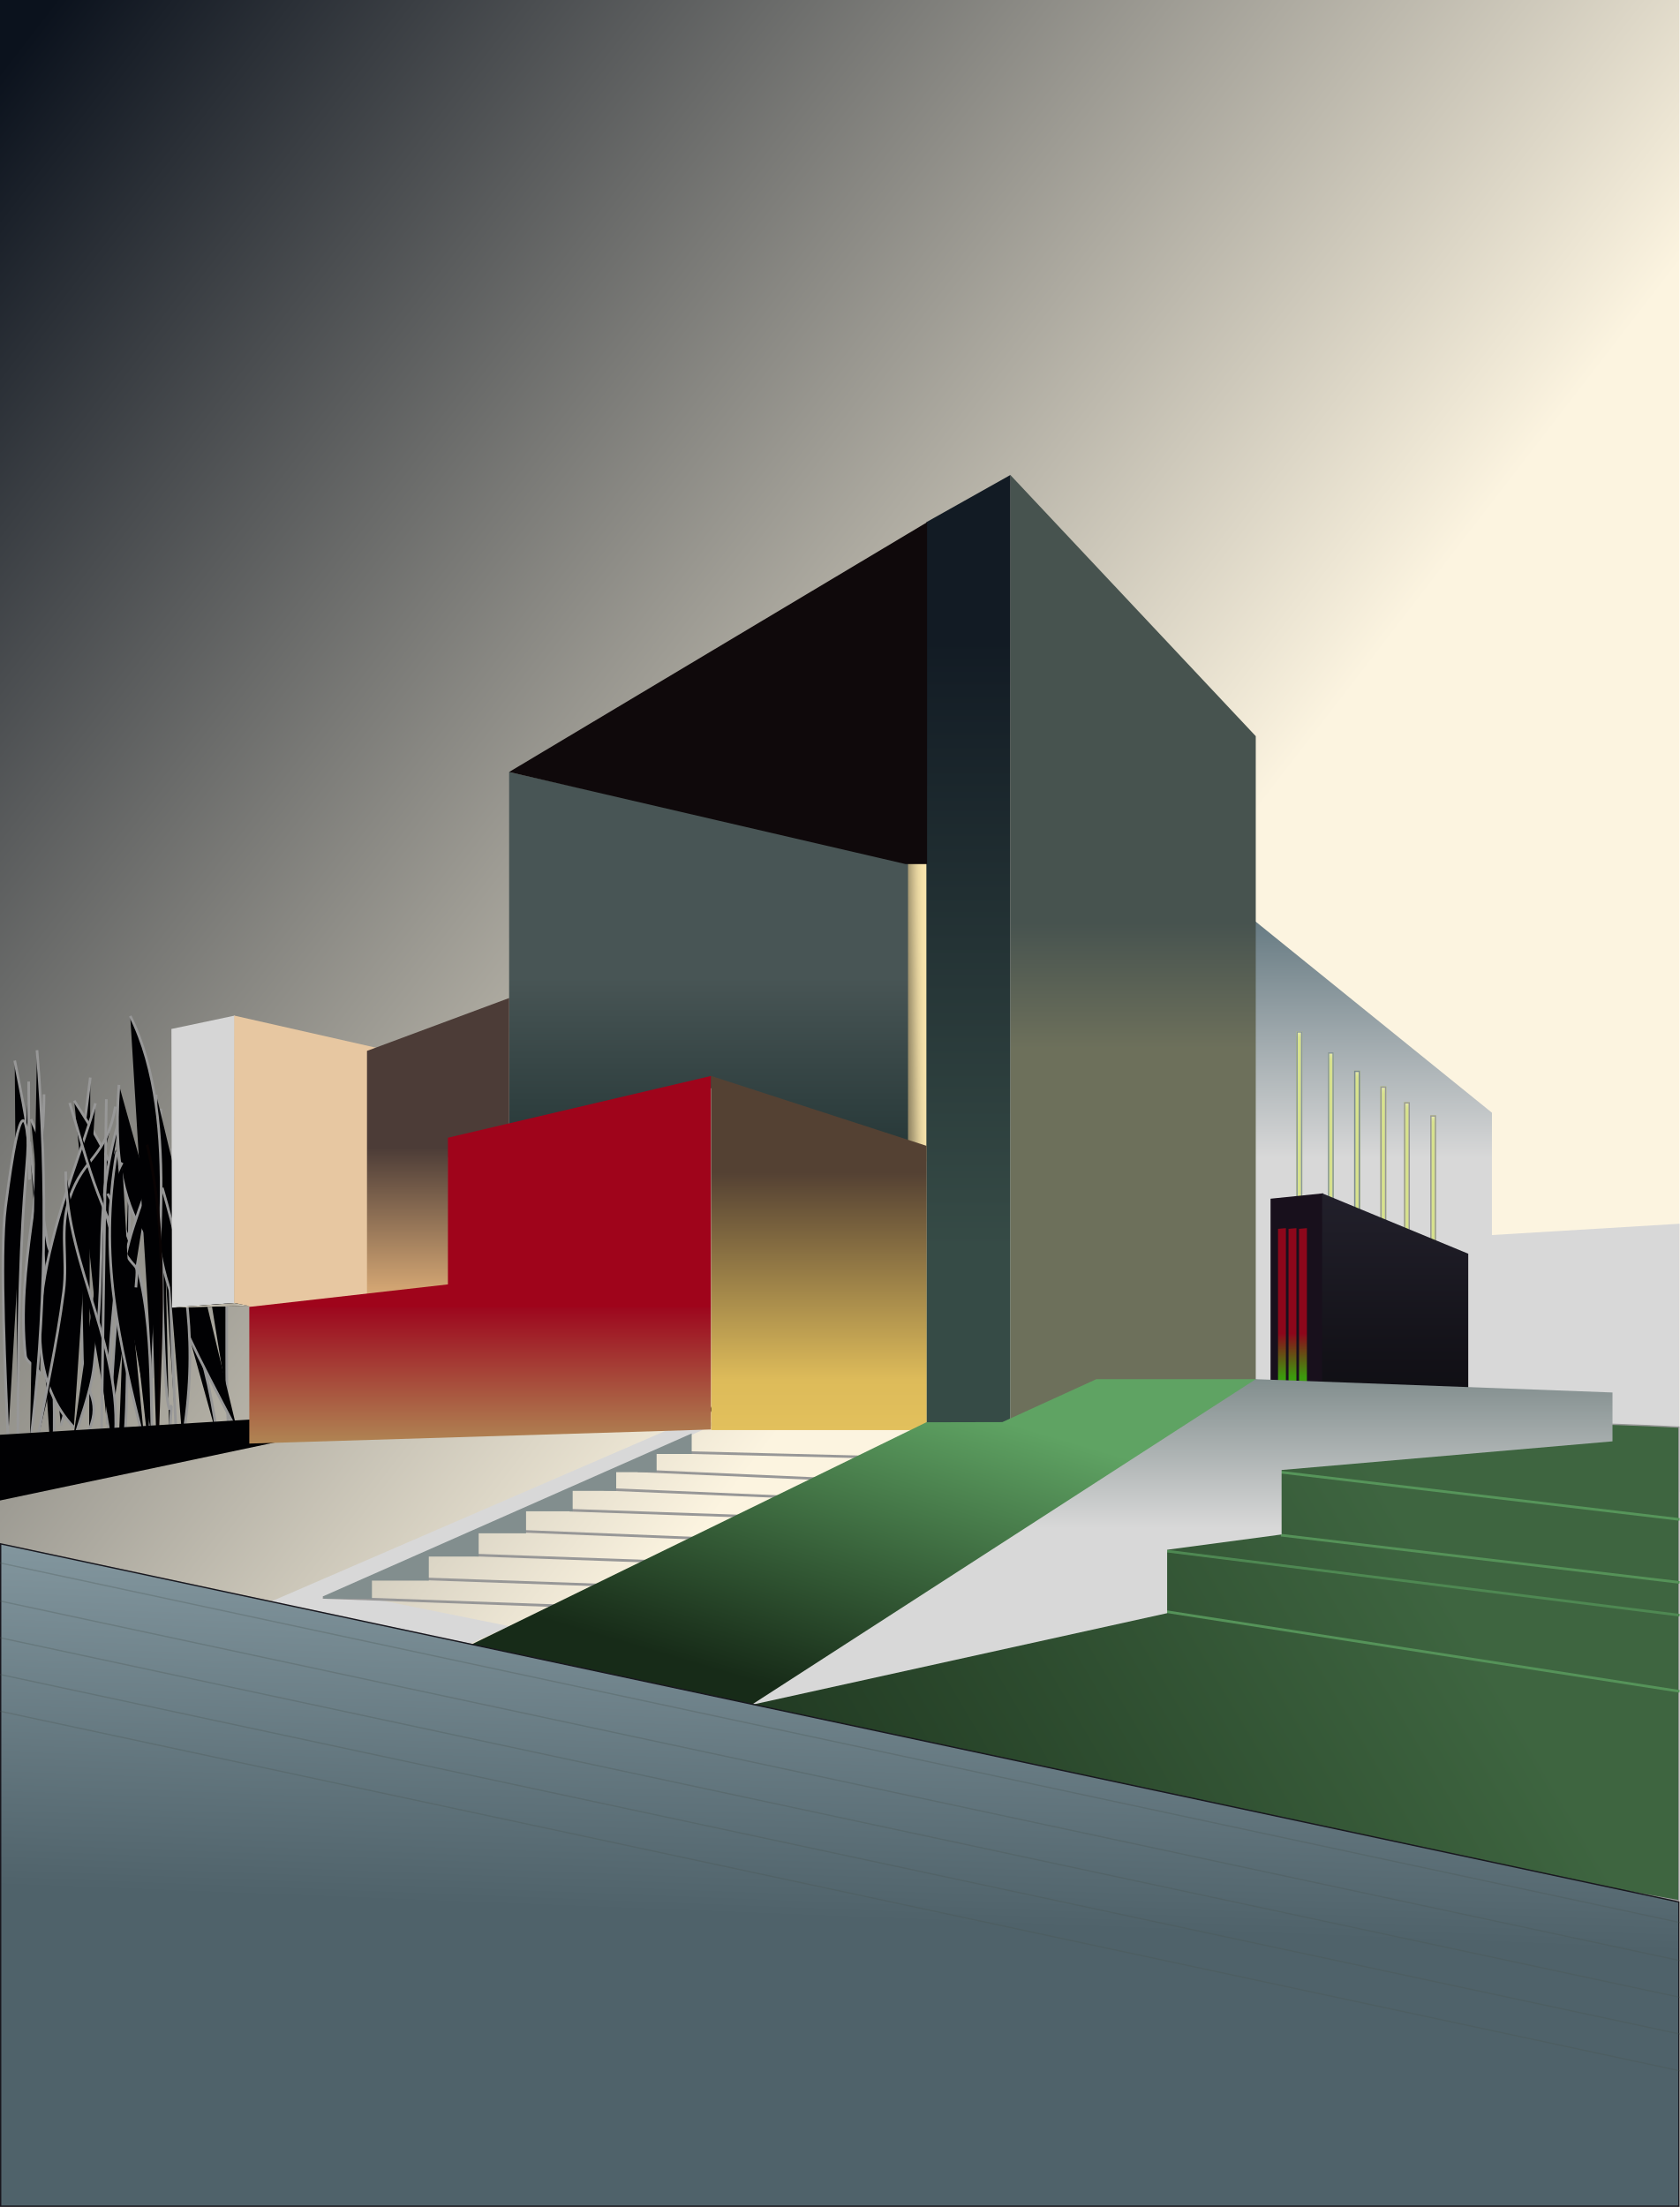
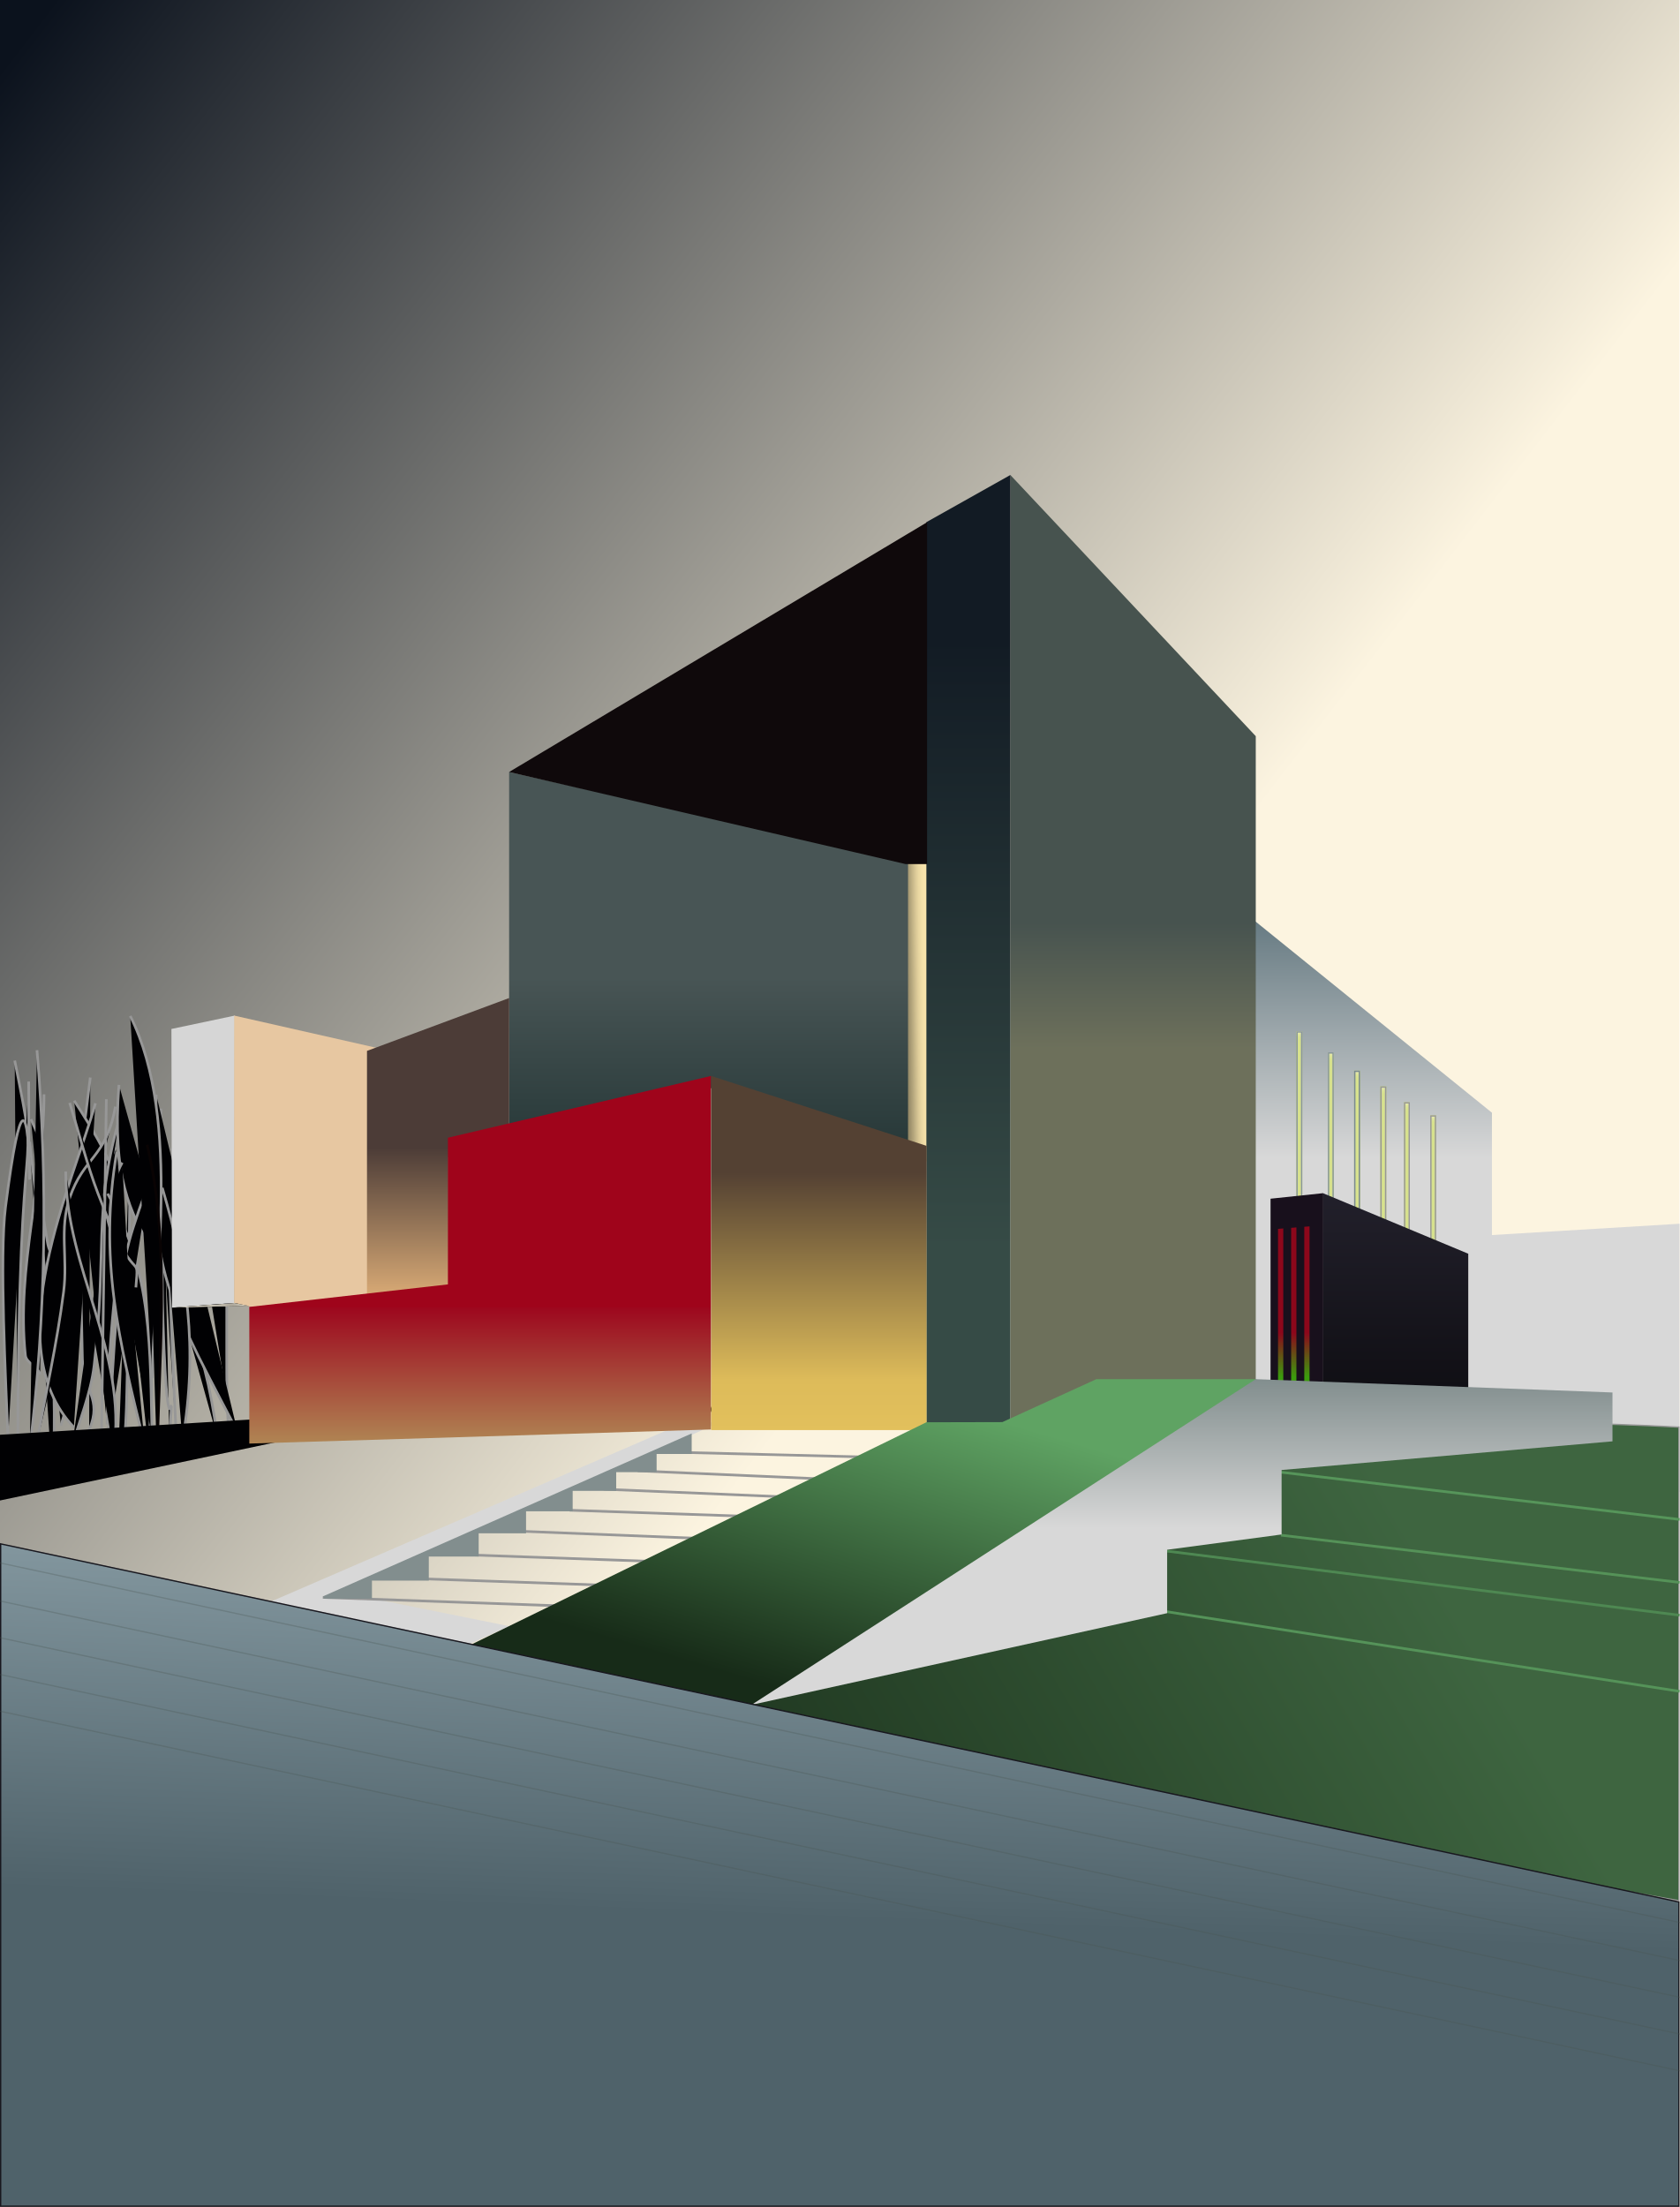
<svg xmlns="http://www.w3.org/2000/svg" xmlns:xlink="http://www.w3.org/1999/xlink" width="640px" height="841px" viewBox="0 0 640 841" version="1.1">
  <defs>
    <linearGradient x1="2.712%" y1="1.556%" x2="55.962%" y2="55.29%" id="linearGradient-1">
      <stop stop-color="#0B121D" offset="0%" />
      <stop stop-color="#FCF4E0" offset="100%" />
    </linearGradient>
    <linearGradient x1="50%" y1="0%" x2="50%" y2="50%" id="linearGradient-2">
      <stop stop-color="#667A82" offset="0%" />
      <stop stop-color="#D8D8D8" offset="100%" />
    </linearGradient>
    <polygon id="path-3" points="494 393 496.23 393 496.23 457.95 494 457.95" />
    <filter x="-67.3%" y="-2.3%" width="234.5%" height="104.6%" filterUnits="objectBoundingBox" id="filter-4">
      <feGaussianBlur stdDeviation="1.5" in="SourceAlpha" result="shadowBlurInner1" />
      <feOffset dx="0" dy="0" in="shadowBlurInner1" result="shadowOffsetInner1" />
      <feComposite in="shadowOffsetInner1" in2="SourceAlpha" operator="arithmetic" k2="-1" k3="1" result="shadowInnerInner1" />
      <feColorMatrix values="0 0 0 0 0.992   0 0 0 0 0.961   0 0 0 0 0.882  0 0 0 1 0" type="matrix" in="shadowInnerInner1" />
    </filter>
    <polygon id="path-5" points="506 401 508.23 401 508.23 465.95 506 465.95" />
    <filter x="-67.3%" y="-2.3%" width="234.5%" height="104.6%" filterUnits="objectBoundingBox" id="filter-6">
      <feGaussianBlur stdDeviation="1.5" in="SourceAlpha" result="shadowBlurInner1" />
      <feOffset dx="0" dy="0" in="shadowBlurInner1" result="shadowOffsetInner1" />
      <feComposite in="shadowOffsetInner1" in2="SourceAlpha" operator="arithmetic" k2="-1" k3="1" result="shadowInnerInner1" />
      <feColorMatrix values="0 0 0 0 0.992   0 0 0 0 0.961   0 0 0 0 0.882  0 0 0 1 0" type="matrix" in="shadowInnerInner1" />
    </filter>
    <polygon id="path-7" points="516 408 518.23 408 518.23 472.95 516 472.95" />
    <filter x="-67.3%" y="-2.3%" width="234.5%" height="104.6%" filterUnits="objectBoundingBox" id="filter-8">
      <feGaussianBlur stdDeviation="1.5" in="SourceAlpha" result="shadowBlurInner1" />
      <feOffset dx="0" dy="0" in="shadowBlurInner1" result="shadowOffsetInner1" />
      <feComposite in="shadowOffsetInner1" in2="SourceAlpha" operator="arithmetic" k2="-1" k3="1" result="shadowInnerInner1" />
      <feColorMatrix values="0 0 0 0 0.992   0 0 0 0 0.961   0 0 0 0 0.882  0 0 0 1 0" type="matrix" in="shadowInnerInner1" />
    </filter>
    <polygon id="path-9" points="526 414 528.23 414 528.23 478.95 526 478.95" />
    <filter x="-67.3%" y="-2.3%" width="234.5%" height="104.6%" filterUnits="objectBoundingBox" id="filter-10">
      <feGaussianBlur stdDeviation="1.5" in="SourceAlpha" result="shadowBlurInner1" />
      <feOffset dx="0" dy="0" in="shadowBlurInner1" result="shadowOffsetInner1" />
      <feComposite in="shadowOffsetInner1" in2="SourceAlpha" operator="arithmetic" k2="-1" k3="1" result="shadowInnerInner1" />
      <feColorMatrix values="0 0 0 0 0.992   0 0 0 0 0.961   0 0 0 0 0.882  0 0 0 1 0" type="matrix" in="shadowInnerInner1" />
    </filter>
    <polygon id="path-11" points="535 420 537.23 420 537.23 484.95 535 484.95" />
    <filter x="-67.3%" y="-2.3%" width="234.5%" height="104.6%" filterUnits="objectBoundingBox" id="filter-12">
      <feGaussianBlur stdDeviation="1.5" in="SourceAlpha" result="shadowBlurInner1" />
      <feOffset dx="0" dy="0" in="shadowBlurInner1" result="shadowOffsetInner1" />
      <feComposite in="shadowOffsetInner1" in2="SourceAlpha" operator="arithmetic" k2="-1" k3="1" result="shadowInnerInner1" />
      <feColorMatrix values="0 0 0 0 0.992   0 0 0 0 0.961   0 0 0 0 0.882  0 0 0 1 0" type="matrix" in="shadowInnerInner1" />
    </filter>
    <polygon id="path-13" points="545 425 547.23 425 547.23 489.95 545 489.95" />
    <filter x="-67.3%" y="-2.3%" width="234.5%" height="104.6%" filterUnits="objectBoundingBox" id="filter-14">
      <feGaussianBlur stdDeviation="1.5" in="SourceAlpha" result="shadowBlurInner1" />
      <feOffset dx="0" dy="0" in="shadowBlurInner1" result="shadowOffsetInner1" />
      <feComposite in="shadowOffsetInner1" in2="SourceAlpha" operator="arithmetic" k2="-1" k3="1" result="shadowInnerInner1" />
      <feColorMatrix values="0 0 0 0 0.992   0 0 0 0 0.961   0 0 0 0 0.882  0 0 0 1 0" type="matrix" in="shadowInnerInner1" />
    </filter>
    <linearGradient x1="77.115%" y1="32.797%" x2="-14.269%" y2="56.862%" id="linearGradient-15">
      <stop stop-color="#3E6540" offset="0%" />
      <stop stop-color="#172B18" offset="100%" />
    </linearGradient>
    <polygon id="path-16" points="341 318 353.953 318 354.076 442.914 342.619 440.055" />
    <filter x="-42.1%" y="-4.4%" width="184.1%" height="108.8%" filterUnits="objectBoundingBox" id="filter-17">
      <feGaussianBlur stdDeviation="2.5" in="SourceAlpha" result="shadowBlurInner1" />
      <feOffset dx="6" dy="5" in="shadowBlurInner1" result="shadowOffsetInner1" />
      <feComposite in="shadowOffsetInner1" in2="SourceAlpha" operator="arithmetic" k2="-1" k3="1" result="shadowInnerInner1" />
      <feColorMatrix values="0 0 0 0 0   0 0 0 0 0   0 0 0 0 0  0 0 0 0.5 0" type="matrix" in="shadowInnerInner1" />
    </filter>
    <linearGradient x1="50%" y1="55.253%" x2="50%" y2="100%" id="linearGradient-18">
      <stop stop-color="#485555" offset="0%" />
      <stop stop-color="#283939" offset="100%" />
    </linearGradient>
    <linearGradient x1="50%" y1="47.07%" x2="50%" y2="60.298%" id="linearGradient-19">
      <stop stop-color="#47534F" offset="0%" />
      <stop stop-color="#6D705B" offset="100%" />
    </linearGradient>
    <linearGradient x1="50%" y1="17.351%" x2="50%" y2="81.331%" id="linearGradient-20">
      <stop stop-color="#121B24" offset="0%" />
      <stop stop-color="#364B46" offset="100%" />
    </linearGradient>
    <linearGradient x1="50%" y1="50%" x2="50%" y2="100%" id="linearGradient-21">
      <stop stop-color="#4C3C37" offset="0%" />
      <stop stop-color="#DAAB76" offset="100%" />
    </linearGradient>
    <linearGradient x1="47.009%" y1="164.763%" x2="47.009%" y2="62.981%" id="linearGradient-22">
      <stop stop-color="#DDBC5B" offset="0%" />
      <stop stop-color="#585861" offset="36.526%" />
      <stop stop-color="#B39C5D" offset="57.169%" />
      <stop stop-color="#9D071E" offset="100%" />
      <stop stop-color="#9F041B" offset="100%" />
    </linearGradient>
    <linearGradient x1="50%" y1="27.332%" x2="50%" y2="100%" id="linearGradient-23">
      <stop stop-color="#544133" offset="0%" />
      <stop stop-color="#DDBB5A" offset="80.204%" />
      <stop stop-color="#E2C05C" offset="100%" />
    </linearGradient>
    <linearGradient x1="50%" y1="0%" x2="50%" y2="100%" id="linearGradient-24">
      <stop stop-color="#22202B" offset="0%" />
      <stop stop-color="#0F0E13" offset="100%" />
    </linearGradient>
    <linearGradient x1="50%" y1="95.325%" x2="50%" y2="67.643%" id="linearGradient-25">
      <stop stop-color="#51EA05" offset="0%" />
      <stop stop-color="#D0021B" offset="100%" />
    </linearGradient>
    <linearGradient x1="74.297%" y1="18.413%" x2="25.412%" y2="85.383%" id="linearGradient-26">
      <stop stop-color="#5FA363" offset="0%" />
      <stop stop-color="#1F3820" offset="88.375%" />
      <stop stop-color="#172B18" offset="100%" />
    </linearGradient>
    <linearGradient x1="50%" y1="0%" x2="50%" y2="45.724%" id="linearGradient-27">
      <stop stop-color="#828E8E" offset="0%" />
      <stop stop-color="#D8D8D8" offset="100%" />
    </linearGradient>
    <linearGradient x1="50%" y1="0%" x2="44.445%" y2="56.073%" id="linearGradient-28">
      <stop stop-color="#879BA3" offset="0%" />
      <stop stop-color="#4F626A" offset="100%" />
    </linearGradient>
    <polygon id="path-29" points="89.247 496.519 95 497.687 65.547 498.277" />
    <filter x="-5.1%" y="-85.3%" width="110.2%" height="270.6%" filterUnits="objectBoundingBox" id="filter-30">
      <feGaussianBlur stdDeviation="1.5" in="SourceAlpha" result="shadowBlurInner1" />
      <feOffset dx="0" dy="0" in="shadowBlurInner1" result="shadowOffsetInner1" />
      <feComposite in="shadowOffsetInner1" in2="SourceAlpha" operator="arithmetic" k2="-1" k3="1" result="shadowInnerInner1" />
      <feColorMatrix values="0 0 0 0 0.992   0 0 0 0 0.961   0 0 0 0 0.882  0 0 0 1 0" type="matrix" in="shadowInnerInner1" />
    </filter>
  </defs>
  <g id="modern2" stroke="none" stroke-width="1" fill="none" fill-rule="evenodd">
    <g id="modern">
      <rect id="Rectangle" fill="url(#linearGradient-1)" x="0" y="0" width="640" height="841" />
      <path d="M34.41,410.602 C28.47,458.767 29.884,439.105 31.402,517.891 C31.636,530.034 39.132,532.73 33.98,544.844" id="Path-2" stroke="#979797" fill="#010103" />
      <path d="M11.777,426.477 C20.787,446.513 8.084,416.711 18.145,473.742 C18.961,478.371 22.364,482.178 23.863,486.633 C30.088,505.134 28.877,524.962 23.207,543.316" id="Path-6" stroke="#979797" fill="#010103" />
      <path d="M49.762,430.301 C49.277,463.797 49.134,497.3 48.309,530.789 C48.121,538.413 47.947,546.086 46.723,553.613 C46.488,555.056 45.754,550.855 45.27,549.477" id="Path-7" stroke="#979797" fill="#010103" />
      <path d="M11.293,435.098 C15.721,475.213 21.108,506.568 20.645,545.234 C20.629,546.572 19.538,547.669 18.984,548.887" id="Path-8" stroke="#979797" fill="#010103" />
      <path d="M16.777,417.004 C16.777,450.218 6.15,483.218 9.68,516.43 C10.005,519.487 14.558,520.764 15.293,523.75" id="Path-9" stroke="#979797" fill="#010103" />
      <path d="M40.781,542.773 C42.44,456.674 57.829,465.257 28.266,419.418" id="Path-10" stroke="#979797" fill="#010103" />
      <path d="M56.855,554.602 C56.753,540.365 59.073,525.902 56.547,511.891 C50.023,475.701 31.762,466.294 44.008,437.113" id="Path-11" stroke="#979797" fill="#010103" />
      <path d="M69.906,556.852 C69.906,458.438 73.925,498.022 65.547,437.566" id="Path-12" stroke="#979797" fill="#010103" />
      <path d="M36.371,420.398 C28.111,450.131 -1.659,512.452 28.148,543.898" id="Path-13" stroke="#979797" fill="#010103" />
      <path d="M11.352,551.93 C17.48,501.731 18.327,450.577 14.094,400.188" id="Path-14" stroke="#979797" fill="#010103" />
      <path d="M6.801,554.379 C6.801,408.092 16.16,457.295 5.609,404.129" id="Path-15" stroke="#979797" fill="#010103" />
      <path d="M27.359,551.73 C30.194,541.266 34.599,531.104 35.863,520.336 C40.966,476.871 35.354,462.146 45.312,426.867" id="Path-16" stroke="#979797" fill="#010103" />
      <path d="M57.969,547.988 C57.046,513.902 58.426,485.361 40.988,454.863" id="Path-17" stroke="#979797" fill="#010103" />
      <path d="M67.391,551.699 C61.639,438.268 67.203,479.868 59.223,426.051" id="Path-18" stroke="#979797" fill="#010103" />
      <path d="M82.855,547.91 C72.233,466.982 40.07,483.561 45.328,413.398" id="Path-19" stroke="#979797" fill="#010103" />
      <path d="M40.168,555.168 C44.087,526.747 41.98,495.207 50.738,467.824 C63.993,426.382 61.262,460.374 61.262,422.484" id="Path-20" stroke="#979797" fill="#010103" />
      <path d="M64.547,548.422 C66.558,514.973 64.192,565.519 62.137,503.988 C61.434,482.94 62.137,461.868 62.137,440.809" id="Path-21" stroke="#979797" fill="#010103" />
      <path d="M86.512,533.148 C85.668,480.058 90.385,456.633 67.188,414.223" id="Path-22" stroke="#979797" fill="#010103" />
      <path d="M86.496,533.535 C86.749,538.698 87.001,543.861 87.254,549.023" id="Path-23" stroke="#979797" />
      <path d="M90.543,545.68 C58.518,484.64 57.933,484.113 59.52,417.113" id="Path-24" stroke="#979797" fill="#010103" />
      <path d="M3.074,548.496 C2.234,527.015 -0.275,478.643 2.109,459.938 C14.059,366.19 10.938,512.996 10.938,412.141" id="Path-25" stroke="#979797" fill="#010103" />
      <path d="M13.68,551.652 C17.202,531.832 21.699,512.16 24.246,492.191 C25.874,479.429 22.551,468.316 26.52,456.543 C31.892,440.606 40.49,441.404 43.965,421.688" id="Path-26" stroke="#979797" fill="#010103" />
      <path d="M43.375,553.285 C48.593,514.591 25.047,483.781 25.047,446.426" id="Path-27" stroke="#979797" fill="#010103" />
      <path d="M58.027,525.129 C58.107,490.637 69.668,427.23 49.625,387.145" id="Path-28" stroke="#979797" fill="#010103" />
      <path d="M51.781,490.586 C53.032,475.096 52.049,493.583 37.34,454.816 C33.058,443.531 30.142,431.775 26.543,420.254" id="Path-29" stroke="#979797" fill="#010103" />
      <path d="M50.293,509.961 C45.573,489.535 36.329,461.784 46.57,443.027" id="Path-30" stroke="#979797" fill="#010103" />
      <path d="M55.164,550.68 C44.99,509.885 37.617,479.532 44.496,438.914" id="Path-31" stroke="#979797" fill="#010103" />
      <path d="M69.527,549.039 C75.584,513.489 71.376,485.094 61.836,452.602" id="Path-32" stroke="#979797" fill="#010103" />
      <path d="M40.52,418.879 C39.853,465.13 39.186,511.382 38.52,557.633" id="Path-3" stroke="#979797" fill="#010103" />
      <path d="M56.059,436.238 C65.378,474.773 60.166,520.794 59.875,557.902" id="Path-5" stroke="#090303" fill="#010103" />
      <path d="M477,350 L568.508,424.012 L568.508,532.589 C548.456,529.207 533.205,527.516 522.754,527.516 C512.303,527.516 497.052,527.516 477,527.516 L477,350 Z" id="Rectangle" fill="url(#linearGradient-2)" />
      <g id="Rectangle">
        <use fill="#B8D148" fill-rule="evenodd" xlink:href="#path-3" />
        <use fill="black" fill-opacity="1" filter="url(#filter-4)" xlink:href="#path-3" />
        <path stroke="#8A979D" stroke-width="0.5" d="M494.25,393.25 L494.25,457.7 L495.98,457.7 L495.98,393.25 L494.25,393.25 Z" stroke-linejoin="square" />
      </g>
      <g id="Rectangle-Copy">
        <use fill="#B8D148" fill-rule="evenodd" xlink:href="#path-5" />
        <use fill="black" fill-opacity="1" filter="url(#filter-6)" xlink:href="#path-5" />
        <path stroke="#86959A" stroke-width="0.5" d="M506.25,401.25 L506.25,465.7 L507.98,465.7 L507.98,401.25 L506.25,401.25 Z" stroke-linejoin="square" />
      </g>
      <g id="Rectangle-Copy-2">
        <use fill="#B8D148" fill-rule="evenodd" xlink:href="#path-7" />
        <use fill="black" fill-opacity="1" filter="url(#filter-8)" xlink:href="#path-7" />
        <path stroke="#7A8A91" stroke-width="0.5" d="M516.25,408.25 L516.25,472.7 L517.98,472.7 L517.98,408.25 L516.25,408.25 Z" stroke-linejoin="square" />
      </g>
      <g id="Rectangle-Copy-3">
        <use fill="#B8D148" fill-rule="evenodd" xlink:href="#path-9" />
        <use fill="black" fill-opacity="1" filter="url(#filter-10)" xlink:href="#path-9" />
        <path stroke="#979797" stroke-width="0.5" d="M526.25,414.25 L526.25,478.7 L527.98,478.7 L527.98,414.25 L526.25,414.25 Z" stroke-linejoin="square" />
      </g>
      <g id="Rectangle-Copy-6">
        <use fill="#B8D148" fill-rule="evenodd" xlink:href="#path-11" />
        <use fill="black" fill-opacity="1" filter="url(#filter-12)" xlink:href="#path-11" />
        <path stroke="#979797" stroke-width="0.5" d="M535.25,420.25 L535.25,484.7 L536.98,484.7 L536.98,420.25 L535.25,420.25 Z" stroke-linejoin="square" />
      </g>
      <g id="Rectangle-Copy-5">
        <use fill="#B8D148" fill-rule="evenodd" xlink:href="#path-13" />
        <use fill="black" fill-opacity="1" filter="url(#filter-14)" xlink:href="#path-13" />
        <path stroke="#979797" stroke-width="0.5" d="M545.25,425.25 L545.25,489.7 L546.98,489.7 L546.98,425.25 L545.25,425.25 Z" stroke-linejoin="square" />
      </g>
      <polygon id="Rectangle" fill="#D8D8D8" points="261.103 542 274.043 542 108.077 617.596 95 613.862" />
      <path d="M139.842,608.73 L194,619.658 L178.225,626.771 C137.526,618.715 115.858,614.25 113.221,613.375 C110.584,612.5 115.29,610.952 127.338,608.73 L139.842,608.73 Z" id="Rectangle" fill="#D8D8D8" />
      <path d="M1.39176888e-14,546.731 L95,540.952 L247.281,525.548 C271.301,532.585 277.221,537.756 265.043,541.061 C252.865,544.366 204.055,546.256 118.613,546.731 L-2.84217094e-14,571.774 L1.39176888e-14,546.731 Z" id="Rectangle" fill="#010103" />
      <polygon id="Rectangle" fill="#D8D8D8" points="554.059 471.492 640 466.322 640 568.537 554.059 599" />
      <path d="M338.234,603.57 L235.062,652.8 L639.75,724.28 L639.75,543.814 C577.121,540.484 526.907,542.562 489.113,550.044 C451.27,557.537 400.976,575.379 338.234,603.57 Z M338.234,603.57 C338.233,603.571 338.232,603.571 338.232,603.572 L338.237,603.569 L338.234,603.57 Z" id="Rectangle" stroke="#979797" stroke-width="0.5" fill="url(#linearGradient-15)" />
      <g id="Rectangle">
        <use fill="#FAE6AD" fill-rule="evenodd" xlink:href="#path-16" />
        <use fill="black" fill-opacity="1" filter="url(#filter-17)" xlink:href="#path-16" />
      </g>
      <polygon id="Rectangle" fill="url(#linearGradient-18)" points="194 294.191 346 328.308 346 435.914 270 414.434 194 429.414" />
      <polygon id="Rectangle" fill="#D6D6D6" points="65.324 392.098 89.449 387 89.247 496.519 65.547 498.277" />
      <polygon id="Rectangle" fill="url(#linearGradient-19)" points="385 181 478.512 280.523 478.512 527.157 418.285 527.157 385 543.543" />
      <polygon id="Rectangle" fill="url(#linearGradient-20)" points="353 198.977 385 181 385 543.023 353 543.023" />
      <polygon id="Rectangle" fill="#0F090B" points="194 294.176 353.27 199 353.27 329.271 345.102 329.271" />
      <polygon id="Rectangle" fill="#E7C7A1" points="89.247 387 144.964 399.621 144.964 497.011 111.682 500.277 89.247 497.011" />
      <polygon id="Rectangle" fill="url(#linearGradient-21)" points="139.842 400.455 194 380.314 194 434.722 170.855 440.978 170.855 491 139.842 494.354" />
      <polygon id="Rectangle" fill="url(#linearGradient-22)" points="170.675 433.538 270.924 410 270.924 544.717 95 550.088 95 498.014 170.675 489.429" />
      <polygon id="Rectangle" fill="url(#linearGradient-23)" points="271 410 353.076 436.645 353.076 544.951 271 544.951" />
-       <polygon id="Rectangle" fill="#18101C" points="484.146 456.779 504.23 454.722 504.23 530.62 484.146 529.172" />
-       <polygon id="Rectangle" fill="url(#linearGradient-24)" points="503.806 454.722 559.483 477.744 559.483 533.102 503.806 530.62" />
+       <polygon id="Rectangle" fill="#18101C" points="484.146 456.779 504.23 454.665 504.23 530.62 484.146 529.172" />
+       <polygon id="Rectangle" fill="url(#linearGradient-24)" points="504.186 454.703 559.483 477.744 559.483 533.102 504.186 530.653" />
      <path d="M437.125,613 L640,644.5" id="Path-4" stroke="#559359" />
      <path d="M488.125,585 L640,603" id="Path-4" stroke="#559258" />
      <path d="M488.125,561 L640,579" id="Path-4" stroke="#56955A" />
      <path d="M444.125,591 L640,615.5" id="Path-4" stroke="#4E8852" />
-       <polygon id="Rectangle" fill="url(#linearGradient-25)" opacity="0.633" points="487 468.26 490 468 490 527.467 487 527.467" />
-       <polygon id="Rectangle-Copy-8" fill="url(#linearGradient-25)" opacity="0.633" points="491 468.26 494 468 494 527.467 491 527.467" />
-       <polygon id="Rectangle-Copy-9" fill="url(#linearGradient-25)" opacity="0.633" points="495 468.26 498 468 498 527.467 495 527.467" />
+       <polygon id="Rectangle" fill="url(#linearGradient-25)" opacity="0.633" points="487 468.26 499 467.32 499 527.467 487 527.467" />
+       <rect id="Rectangle" fill="#18101C" x="489" y="464" width="3" height="64" />
+       <rect id="Rectangle-Copy-7" fill="#18101C" x="494" y="464" width="3" height="64" />
      <path d="M157.5,601.5 L243,604.5" id="Line" stroke="#979797" stroke-linecap="square" />
      <path d="M123.5,608.73 L229.5,612.5" id="Line-Copy-7" stroke="#979797" stroke-linecap="square" />
      <path d="M178.5,592.5 L263.071,595.5" id="Line-Copy" stroke="#979797" stroke-linecap="square" />
      <path d="M198.5,583.5 L273.635,586.5" id="Line-Copy-2" stroke="#979797" stroke-linecap="square" />
      <path d="M217.5,575.5 L286.359,577.868" id="Line-Copy-3" stroke="#979797" stroke-linecap="square" />
      <path d="M230.5,567.5 L301.5,570.5" id="Line-Copy-4" stroke="#979797" stroke-linecap="square" />
      <path d="M243.5,560.5 L312.038,563.5" id="Line-Copy-5" stroke="#979797" stroke-linecap="square" />
      <path d="M261.5,553.5 L328.5,555.168" id="Line-Copy-6" stroke="#979797" stroke-linecap="square" />
      <polygon id="Rectangle" fill="url(#linearGradient-26)" points="417.762 525.548 478.512 525.548 484.146 528.795 286.359 649.652 178.225 627.339 353 541.973 381.945 541.905" />
      <polygon id="Rectangle" fill="url(#linearGradient-27)" points="478.512 525.548 614.441 530.62 614.441 549.236 488.355 560.156 488.355 584.721 444.742 590.55 444.742 614.715 286.359 649.652" />
      <path d="M0.25,588.309 L0.25,840.699 L639.75,840.699 L639.75,724.78 L0.25,588.309 Z" id="driveway" stroke="#18171E" stroke-width="0.5" fill="url(#linearGradient-28)" />
      <polygon id="Path" stroke="#828E8E" fill="#828E8E" points="123.349 608.73 141.232 608.73 141.232 601.813 162.898 601.813 162.898 592.645 181.9 592.645 181.9 583.774 199.955 583.774 199.955 575.397 217.718 575.397 217.718 567.624 234.304 567.624 234.304 560.484 249.708 560.484 249.708 553.556 263.071 553.556 263.071 547.006" />
      <g id="Triangle">
        <use fill="#010103" fill-rule="evenodd" xlink:href="#path-29" />
        <use fill="black" fill-opacity="1" filter="url(#filter-30)" xlink:href="#path-29" />
      </g>
      <path d="M0.107,595.6 L640,732.578" id="Line-2" stroke="#47534F" stroke-width="0.5" opacity="0.28" stroke-linecap="square" />
      <path d="M0.107,610.1 L640,747.078" id="Line-2-Copy" stroke="#47534F" stroke-width="0.5" opacity="0.28" stroke-linecap="square" />
      <path d="M0.107,624.1 L640,761.078" id="Line-2-Copy-2" stroke="#47534F" stroke-width="0.5" opacity="0.28" stroke-linecap="square" />
      <path d="M0.107,638.1 L640,775.078" id="Line-2-Copy-3" stroke="#47534F" stroke-width="0.5" opacity="0.28" stroke-linecap="square" />
      <path d="M0.107,652.1 L640,789.078" id="Line-2-Copy-4" stroke="#47534F" stroke-width="0.5" opacity="0.28" stroke-linecap="square" />
    </g>
  </g>
</svg>
